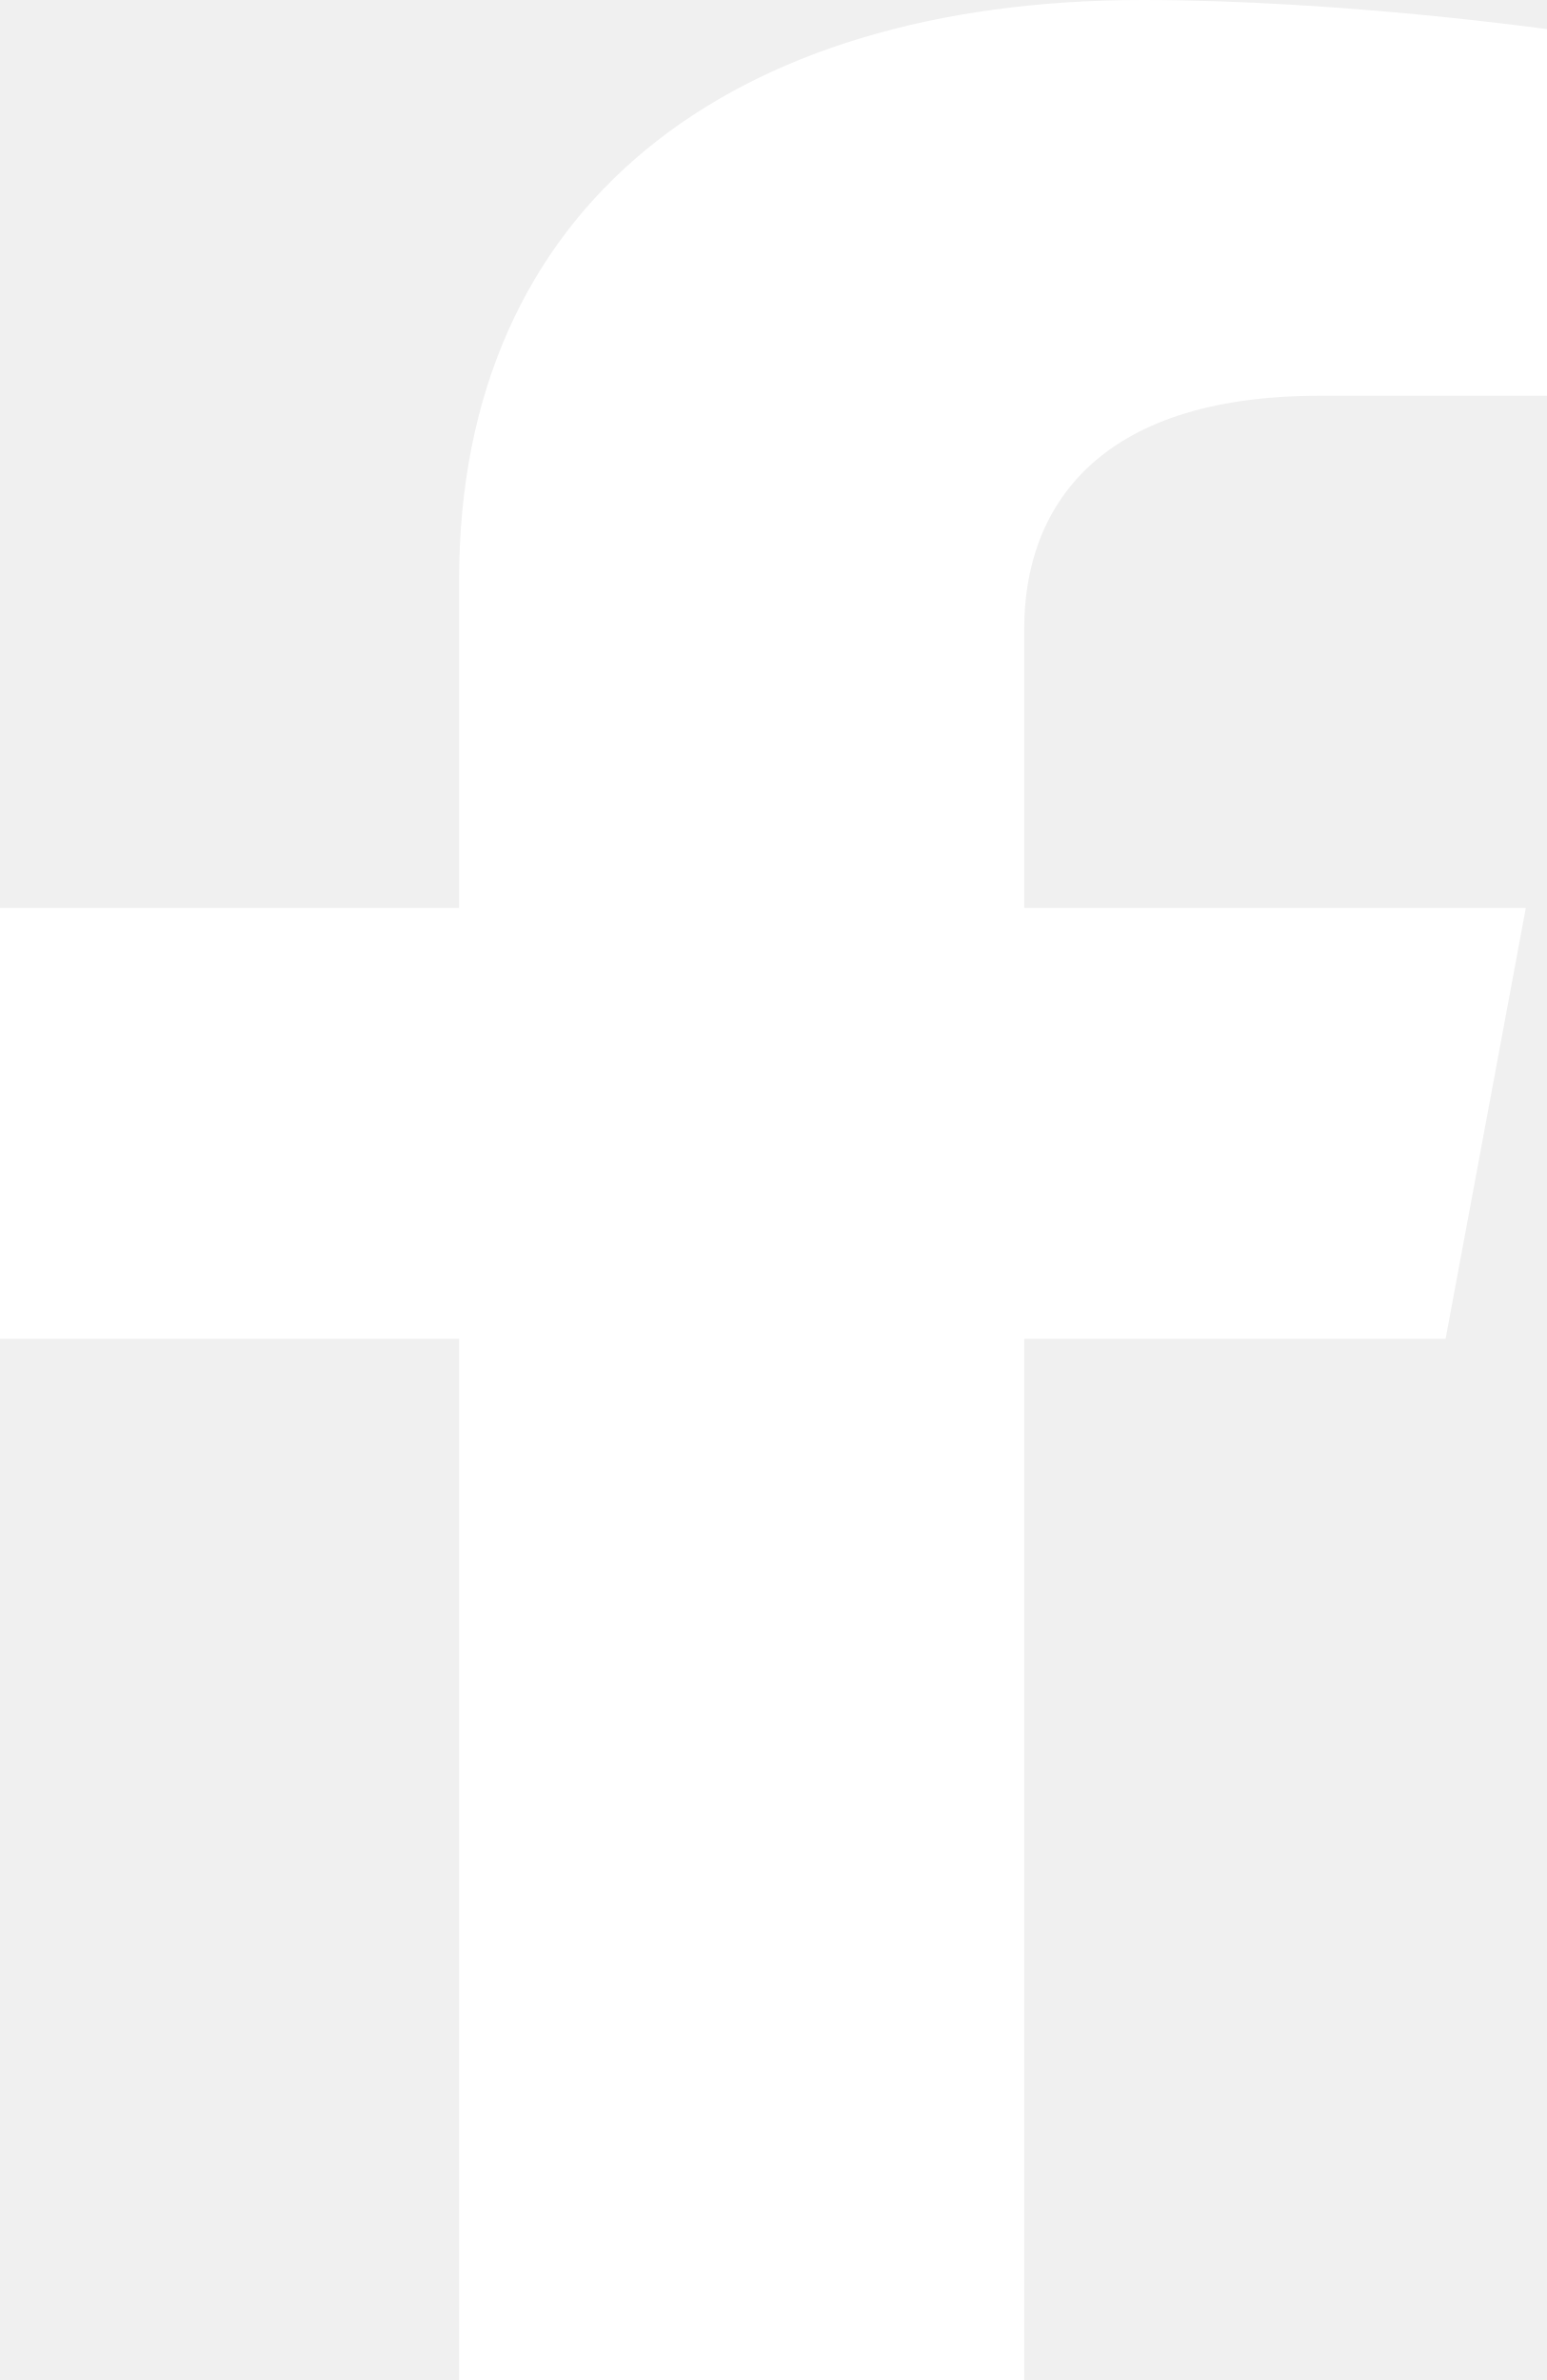
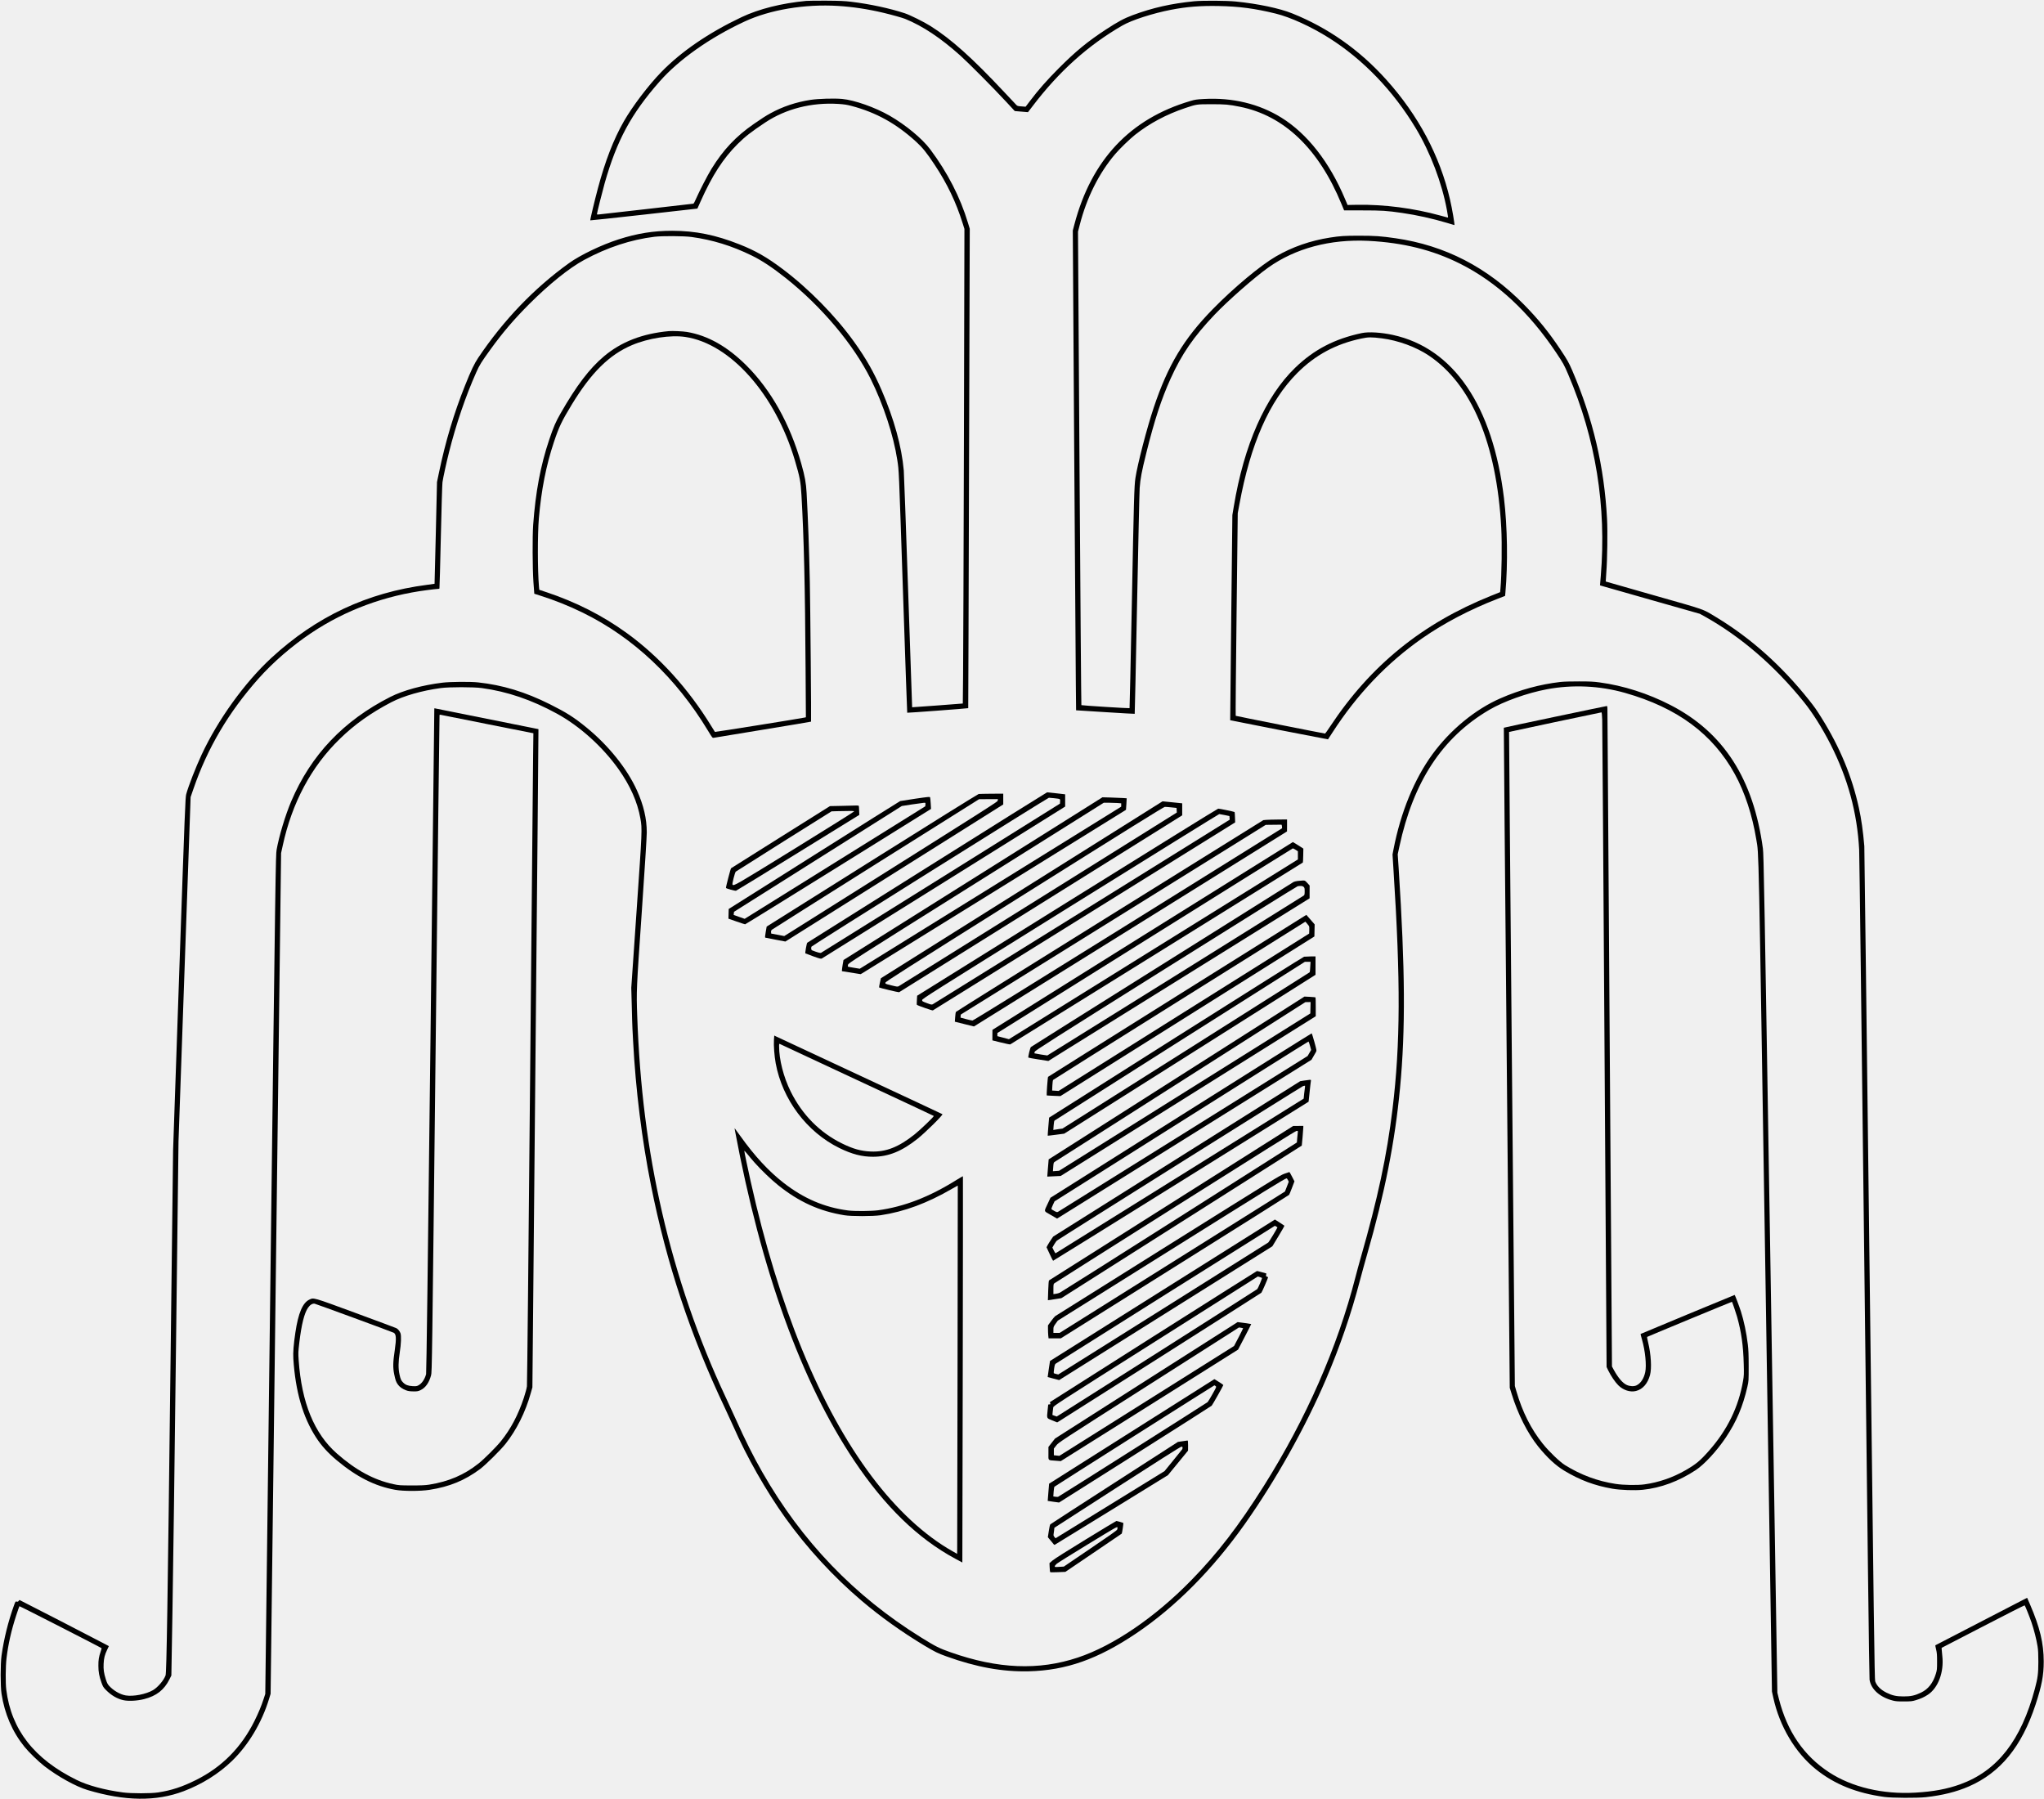
- <svg xmlns="http://www.w3.org/2000/svg" width="13" height="20" viewBox="0 0 13 20" fill="none">
-   <path d="M12.148 11.25L12.822 7.63H8.607V5.282C8.607 4.291 9.196 3.326 11.084 3.326H13V0.245C13 0.245 11.261 0 9.599 0C6.127 0 3.858 1.734 3.858 4.872V7.63H0V11.25H3.858V20H8.607V11.25H12.148Z" fill="white" />
+ <svg xmlns="http://www.w3.org/2000/svg" version="1.0" width="4523pt" height="3980pt" viewBox="0 0 4523 3980" preserveAspectRatio="xMidYMid meet">
+   <g transform="translate(0,3980) scale(0.1,-0.1)" fill="#000000" stroke="none">
+     <path d="M17840 39780 c-543 -51 -1045 -177 -1432 -360 -729 -346 -1336 -761 -1780 -1219 -282 -291 -632 -752 -823 -1085 -228 -399 -411 -871 -574 -1481 -74 -276 -176 -704 -169 -710 3 -3 538 54 1188 127 l1182 133 69 155 c257 576 501 954 818 1270 168 168 305 274 616 481 456 302 1022 446 1613 410 133 -9 189 -17 295 -45 545 -144 987 -389 1426 -789 147 -134 235 -243 416 -517 275 -415 470 -822 617 -1290 l39 -125 -11 -4645 c-7 -2555 -15 -4917 -19 -5250 l-6 -605 -559 -43 c-307 -23 -560 -41 -562 -40 -1 2 -41 1155 -88 2563 -48 1408 -91 2612 -97 2675 -47 534 -214 1136 -491 1779 -171 395 -344 700 -607 1066 -411 574 -1007 1181 -1586 1615 -344 259 -598 404 -950 543 -532 211 -976 300 -1490 301 -416 0 -773 -57 -1188 -190 -377 -121 -844 -345 -1096 -526 -771 -554 -1448 -1260 -2009 -2094 -87 -130 -157 -276 -292 -614 -245 -611 -434 -1244 -576 -1925 l-44 -210 -26 -1125 c-15 -619 -27 -1126 -28 -1126 0 -1 -77 -12 -171 -24 -1316 -170 -2446 -700 -3437 -1613 -592 -546 -1184 -1366 -1547 -2145 -129 -277 -288 -683 -340 -872 -20 -71 -28 -282 -156 -3980 l-135 -3905 -55 -4575 c-66 -5526 -89 -6976 -111 -7037 -40 -110 -171 -264 -278 -327 -154 -90 -436 -145 -603 -117 -124 21 -270 105 -369 213 -32 35 -47 64 -72 143 -44 139 -55 219 -49 344 6 126 24 197 77 308 l39 83 -82 44 c-181 97 -1886 976 -1894 976 -4 0 -14 -9 -21 -21 -10 -16 -19 -19 -41 -14 -28 6 -29 4 -59 -77 -129 -356 -226 -746 -278 -1118 -26 -183 -26 -677 0 -845 68 -444 239 -840 507 -1172 95 -118 310 -327 439 -427 302 -233 699 -453 958 -530 829 -248 1518 -256 2128 -25 404 153 777 387 1068 669 364 353 659 846 819 1370 l35 115 116 9300 116 9300 36 165 c206 951 632 1749 1261 2360 328 321 688 576 1139 812 274 142 676 258 1099 315 190 25 716 25 905 0 566 -77 1104 -260 1665 -567 501 -274 1009 -731 1359 -1223 260 -365 424 -734 487 -1097 41 -234 40 -244 -86 -2065 l-116 -1680 11 -410 c5 -225 12 -448 15 -495 3 -47 10 -175 15 -285 55 -1052 193 -2168 395 -3180 345 -1733 873 -3322 1638 -4932 57 -120 139 -299 183 -398 295 -675 729 -1438 1154 -2030 477 -666 1065 -1304 1685 -1830 421 -358 899 -698 1395 -996 232 -138 288 -166 485 -237 659 -238 1241 -343 1820 -329 825 20 1528 268 2376 838 871 586 1696 1417 2411 2429 680 964 1333 2128 1787 3188 311 727 559 1447 756 2200 42 158 111 411 155 562 395 1372 617 2495 730 3685 123 1302 114 2625 -30 4862 l-21 312 36 168 c309 1441 950 2418 1988 3027 322 189 840 374 1276 456 572 107 1169 79 1730 -80 1157 -329 1940 -908 2429 -1796 222 -403 387 -907 476 -1449 58 -355 46 191 202 -9660 l144 -9190 31 -140 c138 -630 484 -1212 940 -1579 413 -333 900 -529 1519 -613 170 -23 725 -26 915 -5 369 41 677 118 953 238 697 304 1168 880 1473 1804 139 421 183 653 183 960 -1 405 -85 755 -301 1257 l-66 152 -106 -54 c-141 -71 -1922 -993 -1926 -997 -2 -2 6 -43 18 -93 18 -74 21 -121 21 -270 0 -167 -2 -186 -28 -270 -62 -202 -168 -337 -326 -413 -137 -66 -231 -86 -390 -85 -159 0 -249 21 -375 83 -129 64 -215 150 -251 252 -13 38 -29 1211 -125 9233 -61 5055 -113 9215 -115 9245 -28 331 -66 600 -120 845 -152 694 -421 1343 -822 1985 -124 198 -154 240 -278 397 -609 766 -1301 1383 -2069 1845 -301 181 -195 144 -1370 478 -583 166 -1061 303 -1063 304 -1 2 5 95 13 207 22 278 31 898 16 1174 -61 1158 -311 2222 -773 3295 -74 170 -107 229 -261 460 -258 386 -490 672 -807 994 -810 824 -1745 1307 -2840 1465 -317 46 -454 56 -800 56 -330 0 -421 -6 -648 -41 -436 -68 -834 -207 -1197 -417 -337 -194 -941 -698 -1400 -1168 -642 -657 -991 -1238 -1304 -2174 -151 -451 -358 -1246 -406 -1560 -27 -177 -35 -478 -80 -2804 -25 -1256 -47 -2286 -50 -2289 -7 -7 -1058 59 -1066 67 -4 3 -22 2362 -41 5241 l-34 5235 39 150 c153 600 425 1144 783 1565 100 118 320 331 439 426 322 255 694 453 1114 594 251 84 253 84 571 84 308 1 390 -6 633 -55 981 -195 1748 -929 2252 -2154 l58 -140 411 0 c428 0 531 -7 871 -56 316 -45 681 -126 990 -219 90 -28 166 -50 168 -50 12 0 -50 366 -98 570 -222 960 -700 1859 -1407 2645 -591 659 -1291 1151 -2085 1469 -281 113 -757 213 -1243 262 -205 21 -734 24 -925 6 -506 -50 -919 -143 -1363 -308 -190 -71 -331 -147 -592 -318 -413 -271 -666 -480 -1045 -860 -255 -256 -446 -472 -628 -713 l-102 -134 -90 7 c-80 5 -93 9 -116 33 -14 14 -136 143 -269 286 -706 753 -1170 1169 -1628 1458 -145 92 -456 246 -572 284 -335 110 -774 204 -1185 254 -147 17 -247 22 -540 24 -198 2 -403 -1 -455 -5z m703 -111 c326 -20 671 -72 1017 -155 168 -40 415 -109 468 -131 391 -159 786 -422 1225 -815 182 -164 723 -708 1012 -1020 l190 -205 80 -7 c44 -3 110 -9 146 -12 l66 -6 106 138 c579 762 1226 1343 1982 1779 210 121 672 270 1080 349 347 67 650 91 1054 83 452 -9 801 -55 1261 -168 325 -80 786 -290 1181 -540 752 -474 1420 -1169 1917 -1995 325 -541 580 -1212 691 -1819 28 -156 29 -161 11 -157 -8 2 -80 22 -159 43 -589 163 -1242 247 -1834 238 l-218 -4 -55 130 c-344 818 -834 1445 -1409 1802 -494 307 -1082 448 -1715 413 -165 -9 -198 -14 -304 -46 -1331 -394 -2185 -1303 -2561 -2727 l-36 -137 30 -4708 c17 -2589 33 -4977 37 -5307 l6 -600 647 -41 c355 -23 648 -39 650 -37 3 2 26 1091 52 2421 26 1329 52 2488 58 2575 15 208 44 362 146 772 178 719 335 1199 537 1645 248 548 510 929 974 1417 296 311 872 817 1184 1040 602 430 1376 636 2221 594 772 -40 1420 -201 2027 -505 813 -407 1525 -1067 2129 -1971 155 -232 174 -266 265 -480 608 -1421 849 -2918 720 -4463 l-17 -202 30 -10 c16 -5 514 -147 1105 -315 l1074 -305 111 -61 c800 -448 1548 -1092 2191 -1890 196 -243 407 -578 589 -934 384 -754 592 -1517 635 -2335 6 -107 57 -4267 115 -9245 65 -5644 108 -9076 115 -9118 32 -213 230 -389 520 -463 60 -15 109 -19 245 -18 153 1 178 3 256 27 116 35 187 68 271 123 227 151 357 499 318 852 -7 64 -14 132 -14 150 l-1 34 915 473 c503 261 918 471 922 467 13 -14 108 -250 152 -379 56 -164 109 -375 133 -525 14 -86 18 -169 18 -348 -1 -258 -13 -352 -76 -590 -305 -1146 -830 -1819 -1652 -2117 -291 -105 -597 -162 -999 -185 -716 -41 -1402 122 -1904 451 -560 366 -927 903 -1110 1623 l-34 137 -150 9268 c-139 8531 -152 9279 -170 9408 -209 1544 -870 2571 -2045 3176 -497 256 -1040 430 -1570 501 -133 18 -210 22 -455 22 -183 1 -339 -4 -410 -12 -455 -53 -893 -172 -1330 -363 -559 -245 -1108 -697 -1503 -1237 -402 -551 -703 -1286 -861 -2102 l-22 -115 22 -350 c158 -2456 152 -3839 -21 -5273 -128 -1055 -325 -1975 -708 -3312 -31 -107 -82 -294 -113 -415 -402 -1562 -1090 -3131 -2026 -4618 -555 -882 -1030 -1500 -1608 -2090 -802 -821 -1722 -1448 -2510 -1710 -865 -289 -1769 -252 -2810 115 -261 92 -329 126 -660 331 -1476 916 -2639 2127 -3512 3657 -200 350 -379 708 -586 1170 -61 135 -164 360 -230 500 -598 1273 -1078 2667 -1401 4075 -321 1400 -496 2786 -551 4360 -19 542 -18 557 101 2283 67 977 111 1668 111 1762 0 309 -70 605 -219 936 -219 481 -626 989 -1116 1389 -272 223 -447 333 -807 513 -545 273 -1048 426 -1590 484 -174 19 -614 15 -790 -6 -438 -53 -870 -171 -1155 -316 -1034 -525 -1755 -1285 -2190 -2307 -130 -306 -270 -769 -324 -1073 -20 -112 -24 -357 -136 -9397 l-115 -9281 -34 -104 c-56 -172 -116 -314 -207 -498 -292 -585 -719 -1016 -1288 -1300 -304 -152 -543 -231 -841 -277 -163 -25 -590 -25 -780 0 -408 55 -774 153 -1025 277 -939 462 -1445 1111 -1556 1995 -19 148 -16 520 5 695 37 310 106 616 213 945 36 110 69 204 73 208 5 6 1790 -906 1818 -929 2 -1 -7 -35 -21 -76 -40 -116 -51 -185 -50 -313 0 -137 18 -232 69 -374 30 -84 41 -103 96 -159 119 -121 249 -197 387 -228 113 -25 310 -15 461 24 273 70 444 204 561 440 l41 82 24 1403 c14 771 49 3429 79 5907 l55 4505 134 3810 134 3810 62 180 c309 901 779 1697 1439 2440 322 362 739 723 1171 1012 757 506 1632 829 2568 948 106 14 208 25 227 25 18 0 36 4 39 9 3 4 17 519 31 1142 14 624 30 1168 36 1209 14 100 88 439 145 664 152 609 369 1245 603 1769 71 161 114 229 315 507 270 373 519 664 855 1001 443 443 889 801 1217 978 512 277 1034 449 1559 513 170 20 646 18 815 -5 464 -63 892 -194 1335 -411 222 -108 464 -269 755 -500 792 -630 1497 -1468 1877 -2231 279 -560 507 -1254 588 -1790 39 -262 31 -75 131 -3059 46 -1391 87 -2532 89 -2535 6 -5 1345 95 1350 101 1 2 10 2389 18 5305 l16 5302 -40 131 c-171 567 -450 1111 -835 1626 -178 238 -541 539 -899 745 -321 184 -777 345 -1050 370 -170 16 -525 6 -695 -20 -323 -49 -624 -150 -892 -298 -102 -56 -180 -106 -368 -236 -395 -273 -675 -570 -936 -993 -87 -141 -269 -494 -345 -668 -23 -54 -48 -100 -53 -102 -6 -2 -472 -55 -1036 -119 -564 -63 -1042 -117 -1062 -120 -30 -4 -38 -2 -38 11 0 25 117 490 171 683 268 945 586 1533 1215 2248 426 485 1113 970 1879 1326 563 262 1335 391 2068 346z" />
+     <path d="M14800 32474 c-587 -55 -1054 -236 -1435 -557 -319 -268 -612 -653 -960 -1262 -108 -188 -156 -299 -251 -580 -193 -573 -303 -1159 -356 -1890 -18 -257 -15 -957 6 -1265 9 -140 18 -255 19 -256 1 -1 63 -21 137 -44 300 -94 641 -230 935 -375 1124 -552 2063 -1438 2775 -2617 87 -144 96 -156 120 -152 14 3 504 83 1089 179 585 96 1066 176 1068 179 7 7 -16 2559 -27 3091 -16 740 -39 1373 -71 1965 -13 231 -37 364 -119 655 -250 880 -667 1624 -1214 2170 -421 419 -855 664 -1316 741 -88 15 -320 25 -400 18z m365 -129 c996 -149 1989 -1266 2424 -2730 111 -376 128 -465 146 -773 54 -940 80 -2016 91 -3839 l7 -1072 -24 -6 c-93 -21 -1984 -324 -1989 -318 -3 4 -40 62 -80 128 -509 831 -1149 1535 -1868 2057 -538 390 -1131 691 -1798 912 l-141 47 -7 72 c-31 370 -32 1147 -2 1507 54 630 161 1174 332 1686 113 339 174 467 397 834 431 708 829 1101 1331 1314 360 154 855 230 1181 181z" />
+     <path d="M30135 32431 c-602 -127 -1061 -366 -1478 -770 -659 -639 -1130 -1705 -1356 -3071 l-31 -185 -25 -2269 c-14 -1248 -24 -2270 -23 -2271 6 -4 2161 -426 2164 -423 1 2 46 70 99 152 547 848 1207 1540 1989 2086 480 334 1052 634 1661 870 l170 66 7 74 c57 642 44 1455 -32 2090 -247 2041 -1114 3315 -2455 3609 -260 57 -539 74 -690 42z m445 -117 c358 -46 751 -189 1035 -379 950 -636 1503 -1949 1605 -3815 19 -351 10 -1039 -18 -1348 l-7 -73 -195 -78 c-1528 -613 -2670 -1539 -3566 -2893 -57 -87 -108 -158 -112 -158 -23 0 -1973 388 -1978 393 -4 4 4 1014 19 2245 l26 2237 36 193 c245 1339 662 2287 1280 2908 397 399 858 647 1425 765 149 32 219 32 450 3z" />
+     <path d="M20515 20609 c-1452 -913 -2645 -1663 -2652 -1667 -12 -7 -51 -228 -42 -235 2 -2 80 -31 173 -65 145 -52 173 -59 191 -49 12 7 1229 766 2703 1687 l2682 1675 0 136 0 135 -192 22 c-106 13 -200 22 -208 22 -8 -1 -1203 -748 -2655 -1661z m2810 1531 c144 -17 136 -13 133 -70 l-3 -50 -2635 -1646 c-1449 -905 -2643 -1650 -2652 -1655 -16 -9 -92 13 -200 56 -19 8 -25 59 -10 82 16 26 5227 3292 5252 3293 14 0 66 -5 115 -10z" />
+     <path d="M21656 22233 c-16 -3 -1078 -663 -2360 -1469 l-2331 -1464 -21 -121 c-15 -85 -18 -122 -10 -124 6 -3 109 -23 228 -45 l217 -41 2410 1516 2411 1517 0 119 0 119 -257 -1 c-142 -1 -271 -4 -287 -6z m422 -143 c-3 -31 122 49 -4558 -2896 l-166 -104 -144 28 -145 27 -3 33 c-2 24 3 38 20 53 13 11 1049 665 2303 1454 l2280 1433 208 1 208 1 -3 -30z" />
+     <path d="M20255 22129 c-175 -26 -326 -50 -335 -52 -8 -2 -865 -540 -1905 -1196 l-1890 -1192 -3 -107 -3 -107 178 -63 c98 -34 184 -62 191 -62 8 0 936 575 2064 1277 l2050 1276 -7 121 c-4 67 -10 128 -14 136 -5 14 -45 10 -326 -31z m223 -129 l-3 -39 -1999 -1245 -1998 -1245 -122 43 -121 43 3 34 c2 19 5 35 5 36 1 0 837 527 1857 1171 l1855 1169 230 36 c127 19 245 35 263 36 33 1 33 0 30 -39z" />
+     <path d="M21530 20360 l-2865 -1800 -17 -97 c-9 -54 -17 -110 -17 -124 l-1 -26 207 -33 207 -33 36 20 c33 18 5833 3612 5836 3616 1 1 5 59 9 129 l7 126 -84 6 c-45 3 -166 8 -268 11 l-185 5 -2865 -1800z m3188 1674 l92 -7 0 -37 0 -37 -2892 -1793 -2893 -1793 -128 21 c-71 11 -131 23 -135 26 -3 4 -1 22 4 42 9 36 85 84 2834 1810 l2825 1774 101 0 c55 0 142 -3 192 -6z" />
+     <path d="M22609 20114 l-3116 -1957 -23 -100 c-12 -54 -19 -101 -17 -104 11 -10 431 -111 442 -106 5 3 1417 885 3138 1960 l3127 1954 0 133 0 133 -167 17 c-93 10 -190 19 -218 22 l-50 5 -3116 -1957z m3311 1823 l115 -12 3 -51 3 -51 -3058 -1911 c-1682 -1050 -3072 -1918 -3090 -1928 -31 -18 -33 -18 -168 15 -133 33 -136 34 -133 59 3 23 374 259 3078 1958 2282 1434 3083 1932 3105 1932 17 1 82 -5 145 -11z" />
+     <path d="M18615 21970 l-250 -5 -1090 -684 c-599 -376 -1094 -687 -1098 -691 -11 -9 -118 -422 -113 -435 5 -14 201 -69 223 -62 10 2 628 381 1373 841 l1355 837 -4 97 c-1 53 -5 100 -8 105 -2 4 -34 6 -71 5 -37 -1 -179 -5 -317 -8z m285 -122 c0 -7 -591 -377 -1313 -823 -1319 -814 -1346 -830 -1378 -798 -13 13 52 268 72 288 8 7 488 310 1066 674 l1053 660 122 4 c326 8 378 7 378 -5z" />
+     <path d="M23615 19839 l-3320 -2069 -6 -97 c-4 -54 -4 -101 0 -104 16 -17 341 -130 353 -124 7 5 1515 942 3352 2084 l3338 2076 -4 111 c-1 62 -6 115 -9 118 -8 8 -335 76 -362 75 -12 0 -1516 -932 -3342 -2070z m3485 1928 l105 -22 3 -40 3 -40 -3272 -2035 c-1799 -1119 -3284 -2041 -3299 -2049 -25 -12 -36 -10 -131 26 -98 37 -104 40 -104 67 0 27 167 133 3280 2072 1804 1124 3287 2043 3295 2043 8 0 62 -10 120 -22z" />
+     <path d="M28025 21661 l-70 -6 -3395 -2113 c-1867 -1161 -3400 -2120 -3406 -2129 -7 -10 -15 -63 -18 -118 l-7 -100 212 -53 211 -52 3464 2157 3463 2158 1 133 0 132 -192 -2 c-106 -1 -224 -4 -263 -7z m343 -147 l2 -39 -3413 -2127 c-2183 -1360 -3423 -2128 -3438 -2127 -13 0 -78 15 -144 32 l-120 32 2 33 c0 18 3 35 5 36 1 1 1520 946 3375 2099 l3371 2097 169 2 c92 2 173 3 178 2 6 0 11 -18 13 -40z" />
+     <path d="M25282 19093 l-3321 -2078 -1 -116 0 -117 190 -47 c104 -26 196 -45 205 -42 12 5 6461 4013 6475 4024 3 3 6 73 8 156 l3 152 -114 73 c-62 39 -116 72 -118 72 -3 0 -1500 -935 -3327 -2077z m3388 1905 l50 -33 0 -90 0 -90 -3197 -1988 -3197 -1989 -128 34 -128 33 0 35 0 35 3263 2042 c1794 1123 3268 2042 3275 2043 7 0 35 -15 62 -32z" />
+     <path d="M28715 20309 c-38 -5 -78 -15 -90 -22 -11 -8 -1320 -829 -2910 -1827 -1589 -997 -2896 -1818 -2903 -1825 -17 -15 -67 -225 -56 -234 5 -4 106 -23 225 -41 l217 -34 384 240 c212 131 1512 941 2891 1799 l2506 1560 0 142 1 141 -51 56 c-49 53 -53 56 -98 55 -25 -1 -77 -6 -116 -10z m132 -131 c20 -19 23 -31 23 -98 0 -61 -4 -80 -17 -92 -10 -8 -1291 -808 -2848 -1778 l-2830 -1762 -140 21 c-76 12 -141 24 -144 26 -2 3 0 18 5 35 8 26 348 243 2900 1844 1610 1011 2903 1816 2920 1819 74 11 108 7 131 -15z" />
+     <path d="M26053 17772 c-1569 -983 -2856 -1792 -2861 -1797 -9 -9 -37 -403 -30 -411 2 -1 71 -6 153 -9 l150 -6 2810 1766 2810 1766 3 134 3 133 -92 106 c-50 58 -91 106 -92 105 -1 0 -1285 -805 -2854 -1787z m2910 1543 c9 -13 12 -46 9 -95 l-3 -75 -2772 -1741 -2772 -1741 -72 5 -71 4 5 112 c3 62 10 116 17 123 6 7 1264 798 2796 1757 l2785 1744 33 -36 c18 -21 38 -46 45 -57z" />
+     <path d="M28857 18633 c-16 -3 -1291 -804 -2835 -1782 l-2807 -1778 -17 -199 c-9 -109 -16 -200 -14 -201 1 -2 84 8 184 21 l181 24 2781 1757 2780 1758 0 203 0 204 -112 -1 c-62 -1 -126 -4 -141 -6z m136 -225 c-3 -62 -8 -116 -12 -119 -3 -3 -1236 -783 -2739 -1733 l-2732 -1726 -78 -10 c-42 -6 -88 -13 -100 -16 l-24 -5 7 98 c4 54 12 103 19 110 6 6 1255 799 2775 1762 l2765 1751 63 0 63 0 -7 -112z" />
+     <path d="M26035 15950 l-2830 -1801 -3 -37 c-2 -20 -9 -106 -16 -191 l-12 -153 148 7 149 7 2822 1767 2822 1767 0 206 c0 114 -2 209 -5 211 -3 3 -59 8 -125 12 l-120 6 -2830 -1801z m2963 1554 l-3 -126 -2780 -1741 -2779 -1740 -68 -5 -69 -5 7 94 c5 78 10 97 26 109 12 8 1266 808 2787 1776 l2766 1762 58 1 58 1 -3 -126z" />
+     <path d="M26130 15120 l-2885 -1820 -57 -122 c-91 -197 -99 -164 63 -258 l140 -81 52 32 c29 17 1295 808 2815 1757 l2763 1725 41 71 c22 39 48 85 58 101 17 30 16 33 -34 219 -29 104 -56 191 -61 193 -6 1 -1308 -816 -2895 -1817z m2858 1542 l25 -92 -39 -67 -39 -67 -2750 -1718 c-1512 -944 -2760 -1722 -2773 -1729 -20 -11 -30 -9 -78 17 -30 16 -59 34 -65 40 -6 8 3 39 28 92 l38 82 2805 1769 c1543 974 2809 1769 2814 1767 5 -1 21 -43 34 -94z" />
+     <path d="M17126 16792 c-8 -125 9 -352 39 -518 148 -801 688 -1520 1409 -1874 278 -136 501 -194 746 -193 340 1 637 121 985 399 174 139 567 527 549 543 -5 4 -828 390 -1829 856 -1001 466 -1836 856 -1856 866 l-36 18 -7 -97z m1839 -887 c930 -433 1694 -791 1698 -795 11 -10 -292 -302 -421 -405 -354 -284 -638 -396 -972 -382 -218 9 -393 58 -635 177 -495 242 -886 639 -1141 1155 -156 317 -254 701 -254 996 0 54 2 59 18 51 9 -5 778 -364 1707 -797z" />
+     <path d="M28858 15893 l-87 -14 -2733 -1719 -2733 -1719 -46 -67 c-25 -37 -59 -90 -74 -118 l-27 -51 69 -149 c37 -81 72 -149 76 -150 5 0 1279 791 2831 1759 l2823 1760 22 210 c12 115 24 225 28 243 5 31 4 32 -28 31 -19 -1 -73 -8 -121 -16z m19 -145 c-3 -18 -11 -83 -18 -144 l-11 -111 -2741 -1709 c-1507 -940 -2744 -1710 -2749 -1712 -4 -2 -22 26 -39 61 l-32 65 40 69 c23 37 49 75 59 84 47 39 5422 3413 5449 3420 16 4 34 7 39 8 4 1 6 -14 3 -31z" />
+     <path d="M25920 13184 c-1482 -938 -2700 -1708 -2706 -1712 -8 -5 -14 -79 -19 -223 l-7 -216 149 22 148 23 2660 1688 c1463 928 2661 1688 2661 1688 3 2 34 373 34 404 l0 32 -112 -1 -113 -1 -2695 -1704z m2797 1554 c-4 -24 -9 -82 -13 -129 l-6 -86 -2605 -1654 c-1433 -910 -2622 -1661 -2642 -1670 -20 -10 -60 -20 -88 -24 l-53 -7 0 111 c0 94 3 114 18 126 9 8 1214 771 2676 1695 1968 1243 2667 1680 2689 1680 29 0 29 -1 24 -42z" />
+     <path d="M16263 14788 c580 -3101 1464 -5548 2636 -7301 679 -1016 1413 -1728 2236 -2171 l160 -86 9 4271 c4 2348 6 4272 4 4275 -3 2 -65 -34 -139 -80 -605 -379 -1165 -595 -1739 -673 -155 -20 -520 -23 -665 -4 -520 67 -981 265 -1423 609 -334 260 -642 593 -961 1040 -68 94 -124 172 -126 172 -1 0 2 -24 8 -52z m437 -713 c142 -160 365 -374 520 -498 460 -369 914 -575 1465 -664 157 -26 628 -25 800 0 528 79 1034 267 1588 589 66 38 120 68 121 66 2 -3 -11 -7765 -13 -8030 l-1 -117 -107 61 c-618 350 -1229 917 -1783 1653 -1144 1522 -2064 3763 -2681 6535 -63 283 -139 646 -139 666 0 8 30 -23 67 -68 36 -46 110 -133 163 -193z" />
+     <path d="M28420 13831 c-98 -35 -259 -134 -2575 -1585 -1358 -851 -2481 -1555 -2495 -1565 -14 -10 -55 -60 -92 -111 l-68 -93 0 -82 c0 -45 3 -110 6 -144 l7 -61 136 0 136 0 2520 1581 c1386 869 2525 1586 2531 1594 5 7 34 77 64 156 l54 142 -53 103 c-29 57 -56 104 -59 103 -4 0 -54 -17 -112 -38z m79 -138 l19 -38 -42 -109 -42 -108 -2493 -1564 -2493 -1564 -69 0 -69 0 0 68 c0 65 2 70 49 136 l49 68 2484 1556 c2164 1356 2542 1589 2580 1592 4 0 16 -17 27 -37z" />
+     <path d="M25723 11254 l-2488 -1565 -27 -177 c-14 -97 -26 -178 -25 -179 1 -1 59 -16 128 -34 l126 -33 394 247 c217 136 1278 802 2359 1480 l1965 1233 136 225 c75 123 134 227 130 231 -3 4 -52 36 -108 72 l-102 64 -2488 -1564z m2517 1409 c14 -9 26 -17 28 -18 5 -4 -186 -321 -202 -334 -8 -7 -1058 -667 -2332 -1467 l-2316 -1454 -47 11 c-25 7 -49 14 -53 18 -3 3 0 49 8 101 11 76 18 98 36 110 39 28 4843 3049 4848 3049 3 1 17 -7 30 -16z" />
+     <path d="M25525 10234 c-1254 -795 -2284 -1449 -2288 -1453 -5 -5 -4 -18 2 -29 10 -18 8 -21 -17 -24 l-27 -3 -13 -125 c-19 -190 -26 -174 102 -226 l110 -44 30 18 c121 73 4475 2838 4488 2851 14 14 148 322 148 341 0 4 -11 11 -24 14 -21 5 -24 10 -19 39 l5 32 -100 28 c-54 15 -103 27 -108 26 -5 0 -1035 -651 -2289 -1445z m2401 1293 c7 -7 -88 -231 -105 -248 -12 -13 -4138 -2634 -4392 -2791 l-46 -28 -48 17 -47 18 6 65 c4 36 9 81 12 100 5 34 39 57 2267 1466 l2261 1432 44 -13 c24 -8 46 -16 48 -18z" />
+     <path d="M25365 9261 l-2020 -1289 -72 -92 -73 -93 0 -143 c0 -167 -19 -148 159 -162 l114 -9 1962 1233 1961 1234 147 281 c81 155 146 283 144 285 -3 3 -297 45 -301 43 0 0 -910 -580 -2021 -1288z m2143 1153 c2 -1 -42 -90 -98 -198 l-102 -195 -1933 -1215 -1933 -1216 -61 6 -61 7 0 74 0 74 53 68 c52 67 53 68 2047 1339 l1995 1272 45 -6 c25 -4 47 -8 48 -10z" />
+     <path d="M25044 8131 l-1829 -1157 -16 -189 c-9 -105 -15 -191 -15 -192 1 -1 58 -10 126 -19 l125 -17 1680 1062 c924 585 1687 1070 1697 1080 18 18 258 444 258 457 -1 5 -45 37 -99 70 l-99 61 -1828 -1156z m1855 1002 c21 -18 20 -18 -69 -177 -49 -88 -97 -168 -107 -177 -18 -17 -3286 -2087 -3310 -2096 -7 -3 -34 -2 -59 2 l-46 7 7 101 c4 56 12 107 18 114 13 13 3528 2241 3538 2242 4 1 16 -7 28 -16z" />
+     <path d="M26165 7913 l-100 -15 -1405 -905 c-773 -498 -1411 -911 -1418 -918 -8 -7 -23 -73 -34 -149 l-21 -136 59 -71 c33 -39 64 -77 71 -86 6 -8 16 -13 21 -12 6 2 572 350 1259 773 l1248 769 222 271 222 271 1 113 c0 84 -3 112 -12 111 -7 -1 -58 -8 -113 -16z m-7 -181 c-7 -10 -98 -122 -201 -249 l-188 -231 -1206 -743 -1206 -743 -24 29 c-18 20 -23 36 -20 54 3 14 9 54 12 88 l7 62 1386 893 c818 527 1398 895 1416 898 26 4 31 2 34 -17 2 -13 -3 -31 -10 -41z" />
+     <path d="M24029 5742 c-404 -247 -694 -430 -736 -466 l-70 -60 4 -90 c3 -50 6 -97 9 -104 3 -10 38 -12 171 -6 l168 7 620 420 c341 231 623 422 627 426 8 7 41 231 35 237 -5 5 -144 44 -154 43 -5 0 -308 -183 -674 -407z m692 216 c-7 -18 -175 -137 -595 -421 l-585 -397 -100 -6 c-95 -7 -101 -6 -101 12 1 10 20 36 45 57 24 20 335 215 692 432 594 363 648 394 651 372 2 -13 -1 -35 -7 -49z" />
+     <path d="M34408 23941 c-620 -130 -1129 -239 -1131 -242 -2 -2 26 -3289 64 -7304 l67 -7300 42 -135 c138 -448 350 -868 587 -1163 197 -245 388 -422 578 -536 345 -208 669 -329 1064 -398 179 -31 495 -42 672 -24 401 41 799 189 1174 436 189 124 467 426 664 720 237 354 377 684 478 1126 28 123 28 127 28 454 0 255 -5 363 -18 475 -33 268 -87 525 -154 735 -36 113 -132 365 -138 365 -7 0 -2078 -859 -2082 -864 -2 -2 12 -57 31 -122 72 -249 104 -573 72 -722 -30 -142 -100 -248 -193 -293 -55 -26 -144 -23 -216 9 -89 40 -189 156 -286 333 l-41 76 -50 7164 c-27 3940 -50 7228 -50 7307 0 129 -2 142 -17 141 -10 0 -525 -108 -1145 -238z m1046 -63 c3 -90 26 -3349 51 -7243 l46 -7080 39 -81 c57 -116 150 -253 220 -323 110 -109 264 -159 392 -126 148 37 259 164 310 353 40 150 22 459 -41 717 -16 66 -27 123 -23 126 10 9 1874 780 1877 777 9 -10 88 -242 114 -333 94 -335 137 -640 147 -1050 6 -217 5 -252 -15 -365 -100 -579 -346 -1085 -754 -1547 -201 -227 -286 -297 -522 -433 -278 -160 -594 -269 -905 -311 -155 -22 -468 -17 -639 10 -401 61 -768 198 -1119 415 -117 73 -353 299 -491 471 -262 327 -452 704 -585 1160 l-35 120 -66 7234 c-36 3979 -64 7235 -62 7237 4 4 2019 431 2043 433 8 1 14 -49 18 -161z" />
+     <path d="M9610 24083 c0 -27 -38 -3333 -85 -7347 -57 -4916 -89 -7312 -96 -7339 -31 -115 -97 -210 -173 -249 -33 -17 -53 -20 -125 -16 -99 5 -158 27 -209 79 -46 45 -58 72 -82 180 -28 131 -27 278 6 487 30 189 36 366 16 425 -17 46 -55 93 -92 112 -16 8 -420 159 -899 335 -958 353 -926 343 -1026 296 -147 -68 -246 -301 -309 -729 -40 -268 -53 -438 -45 -577 45 -720 211 -1296 504 -1745 117 -181 264 -342 455 -502 442 -370 846 -574 1297 -655 181 -32 550 -32 758 0 442 68 783 209 1120 461 125 94 456 422 563 558 245 310 440 703 556 1118 l37 130 68 7280 c38 4004 68 7281 66 7283 -2 2 -2293 462 -2302 462 -2 0 -3 -21 -3 -47z m1174 -304 l1019 -202 -6 -476 c-3 -262 -33 -3495 -67 -7186 -33 -3690 -65 -6744 -70 -6785 -5 -44 -34 -152 -68 -256 -127 -381 -288 -686 -506 -958 -103 -128 -372 -397 -496 -495 -316 -252 -662 -400 -1090 -468 -91 -14 -172 -18 -390 -18 -260 1 -282 2 -402 28 -433 92 -835 310 -1254 679 -500 440 -780 1123 -845 2063 -11 162 -10 181 15 395 47 395 110 649 193 768 43 63 100 97 146 88 35 -7 1708 -621 1748 -642 57 -29 62 -128 24 -389 -40 -263 -42 -384 -12 -530 28 -135 41 -172 85 -232 38 -51 98 -93 177 -123 47 -18 82 -23 160 -24 90 -1 106 2 160 27 109 51 190 164 234 329 20 71 22 260 102 7333 44 3993 83 7266 85 7273 2 8 12 11 21 8 10 -3 477 -96 1037 -207z" />
+   </g>
</svg>
